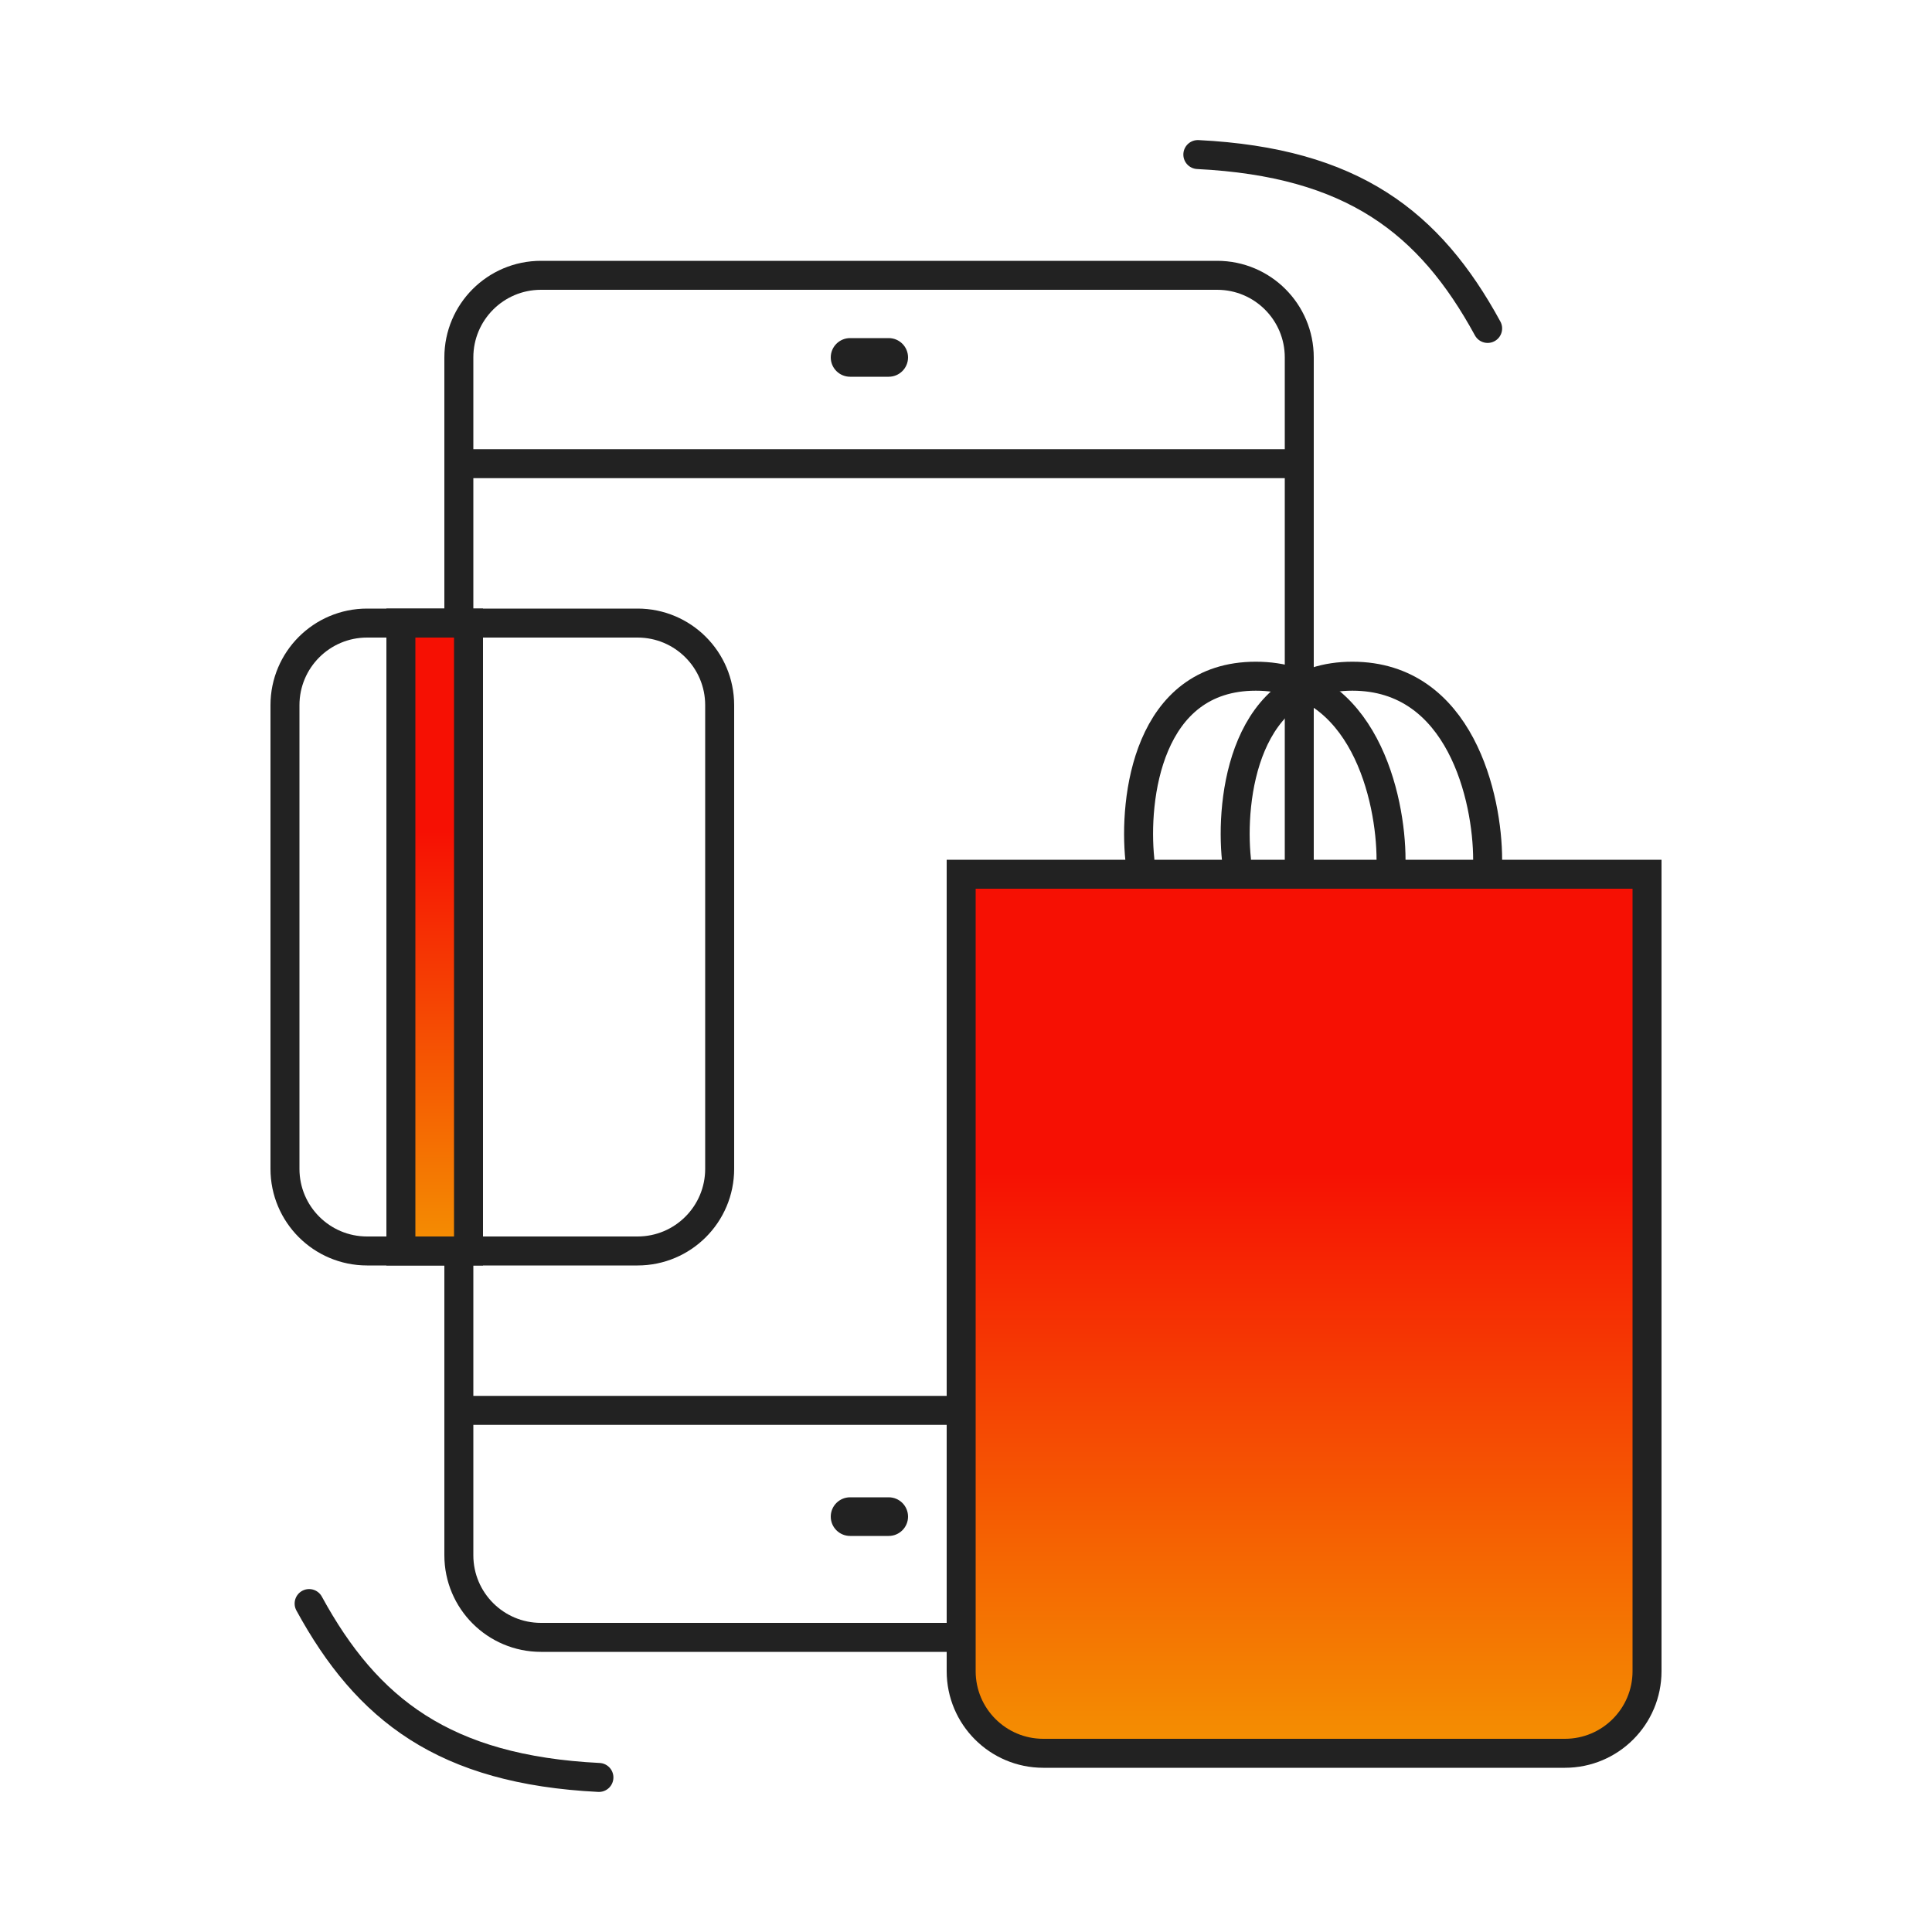
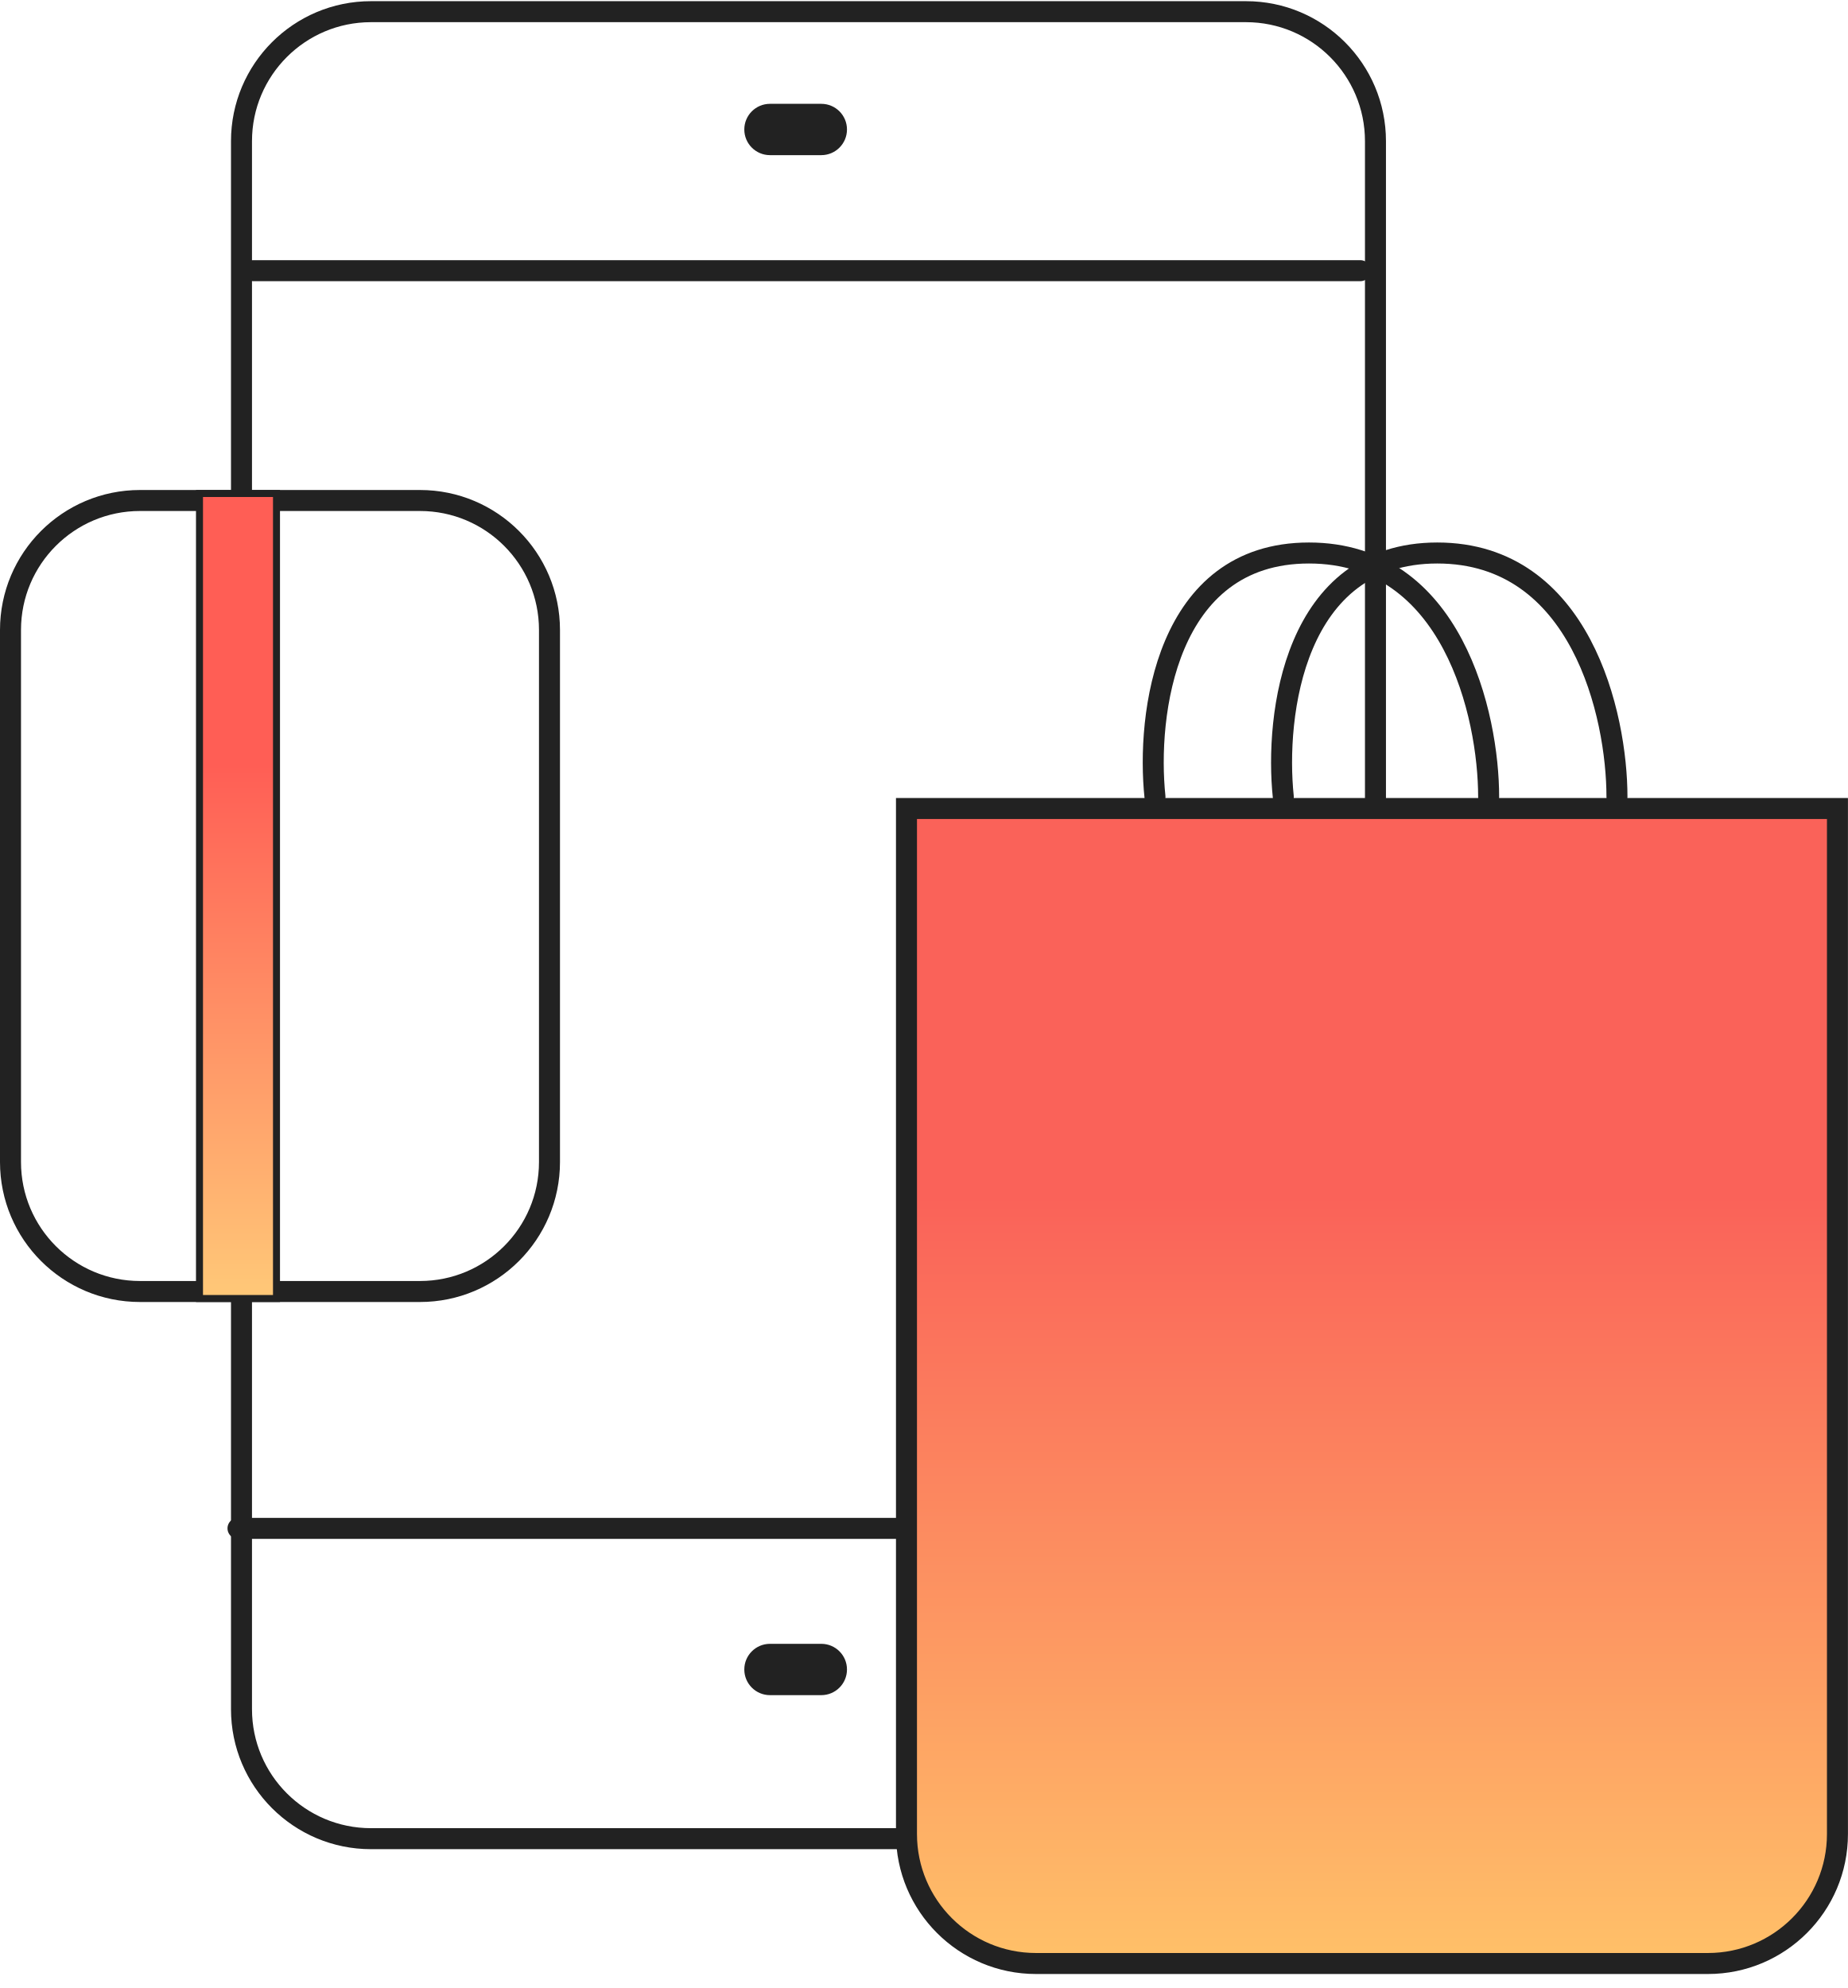
- <svg xmlns="http://www.w3.org/2000/svg" width="100" height="100" viewBox="0 0 100 100" fill="none">
-   <rect x="23.75" y="14.25" width="43.5" height="70.5" rx="4.25" stroke="#222222" stroke-width="1.5" />
-   <path d="M23.861 24H67" stroke="#222222" stroke-width="1.5" stroke-linecap="round" stroke-linejoin="round" />
-   <path d="M24 73H67" stroke="#222222" stroke-width="1.5" stroke-linecap="round" stroke-linejoin="round" />
-   <rect x="43" y="17.5" width="4" height="2" rx="1" fill="#222222" />
-   <rect x="43" y="77.5" width="4" height="2" rx="1" fill="#222222" />
-   <rect x="14.75" y="32.25" width="22.5" height="32.5" rx="4.25" stroke="#222222" stroke-width="1.5" />
-   <rect x="20.75" y="32.25" width="3.5" height="32.5" fill="url(#paint0_linear_333_2280)" stroke="#222222" stroke-width="1.5" />
-   <path d="M49.75 45.25H85.25V86.5C85.25 88.847 83.347 90.75 81 90.75H54C51.653 90.75 49.75 88.847 49.75 86.5V45.25Z" fill="url(#paint1_linear_333_2280)" stroke="#222222" stroke-width="1.5" />
-   <path d="M59 44.5C58.667 41.333 59.4 35 65 35C70.6 35 72 41.333 72 44.5" stroke="#222222" stroke-width="1.5" stroke-linecap="round" stroke-linejoin="round" />
-   <path d="M64 44.5C63.667 41.333 64.4 35 70 35C75.6 35 77 41.333 77 44.5" stroke="#222222" stroke-width="1.5" stroke-linecap="round" stroke-linejoin="round" />
-   <path d="M16 83C19 88.5 23 91.6 31 92" stroke="#222222" stroke-width="1.5" stroke-linecap="round" stroke-linejoin="round" />
-   <path d="M77 17C74 11.5 70 8.4 62 8" stroke="#222222" stroke-width="1.5" stroke-linecap="round" stroke-linejoin="round" />
+ <svg xmlns="http://www.w3.org/2000/svg" width="66" height="71" viewBox="0 0 66 71" fill="none">
+   <rect x="8.625" y="0.417" width="40.5" height="65.25" rx="4.625" stroke="#222222" stroke-width="0.75" />
+   <path d="M9.039 9.667H48.584" stroke="#222222" stroke-width="0.75" stroke-linecap="round" stroke-linejoin="round" />
+   <path d="M8.5 54.584H48.5" stroke="#222222" stroke-width="0.75" stroke-linecap="round" stroke-linejoin="round" />
+   <rect x="26.583" y="3.708" width="3.667" height="1.833" rx="0.917" fill="#222222" />
+   <rect x="26.583" y="58.708" width="3.667" height="1.833" rx="0.917" fill="#222222" />
+   <rect x="0.375" y="17.875" width="19.25" height="28.25" rx="4.625" stroke="#222222" stroke-width="0.75" />
+   <rect x="7.125" y="17.625" width="2.75" height="28.75" fill="url(#paint0_linear_1421_1838)" stroke="#222222" stroke-width="0.25" />
+   <path d="M32.375 28.875H65.625V65.5C65.625 68.054 63.554 70.125 61 70.125H37C34.446 70.125 32.375 68.054 32.375 65.5V28.875Z" fill="url(#paint1_linear_1421_1838)" stroke="#222222" stroke-width="0.75" />
+   <path d="M41.25 28.458C40.944 25.556 41.617 19.75 46.75 19.75C51.883 19.75 53.167 25.556 53.167 28.458" stroke="#222222" stroke-width="0.75" stroke-linecap="round" stroke-linejoin="round" />
+   <path d="M45.833 28.458C45.528 25.556 46.2 19.75 51.333 19.75C56.467 19.75 57.75 25.556 57.75 28.458" stroke="#222222" stroke-width="0.75" stroke-linecap="round" stroke-linejoin="round" />
  <defs>
-     <linearGradient id="paint0_linear_333_2280" x1="22.5" y1="31.5" x2="22.5" y2="65.5" gradientUnits="userSpaceOnUse">
-       <stop offset="0.339" stop-color="#F61003" />
-       <stop offset="1" stop-color="#F49402" />
+     <linearGradient id="paint0_linear_1421_1838" x1="8.5" y1="17.5" x2="8.5" y2="46.5" gradientUnits="userSpaceOnUse">
+       <stop offset="0.339" stop-color="#FF5E55" />
+       <stop offset="1" stop-color="#FFC978" />
    </linearGradient>
-     <linearGradient id="paint1_linear_333_2280" x1="67.5" y1="44.5" x2="67.5" y2="91.5" gradientUnits="userSpaceOnUse">
-       <stop offset="0.339" stop-color="#F61003" />
-       <stop offset="1" stop-color="#F49402" />
+     <linearGradient id="paint1_linear_1421_1838" x1="49" y1="28.5" x2="49" y2="70.5" gradientUnits="userSpaceOnUse">
+       <stop offset="0.339" stop-color="#FA6259" />
+       <stop offset="1" stop-color="#FFC269" />
    </linearGradient>
  </defs>
</svg>
